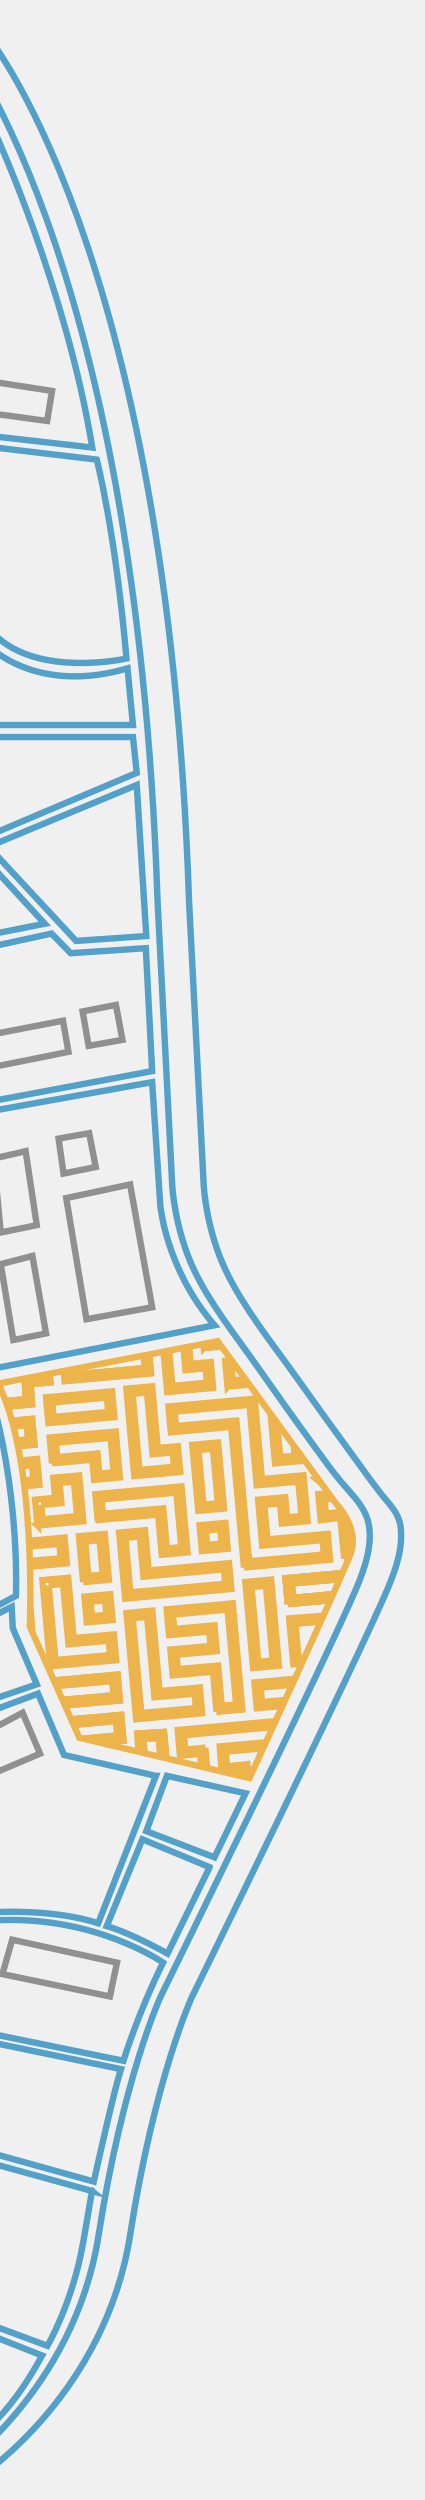
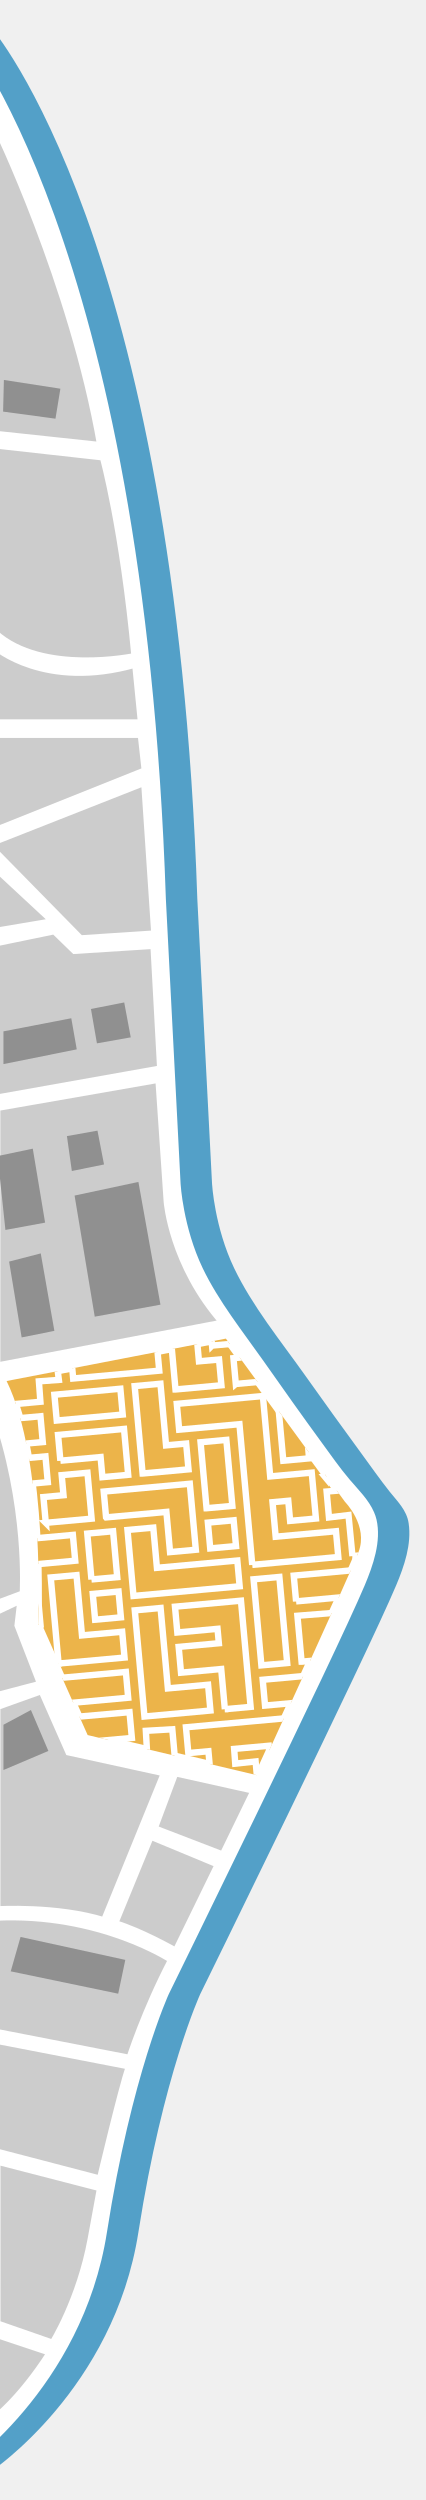
- <svg xmlns="http://www.w3.org/2000/svg" id="Layer_4" viewBox="0 0 198.45 1169.62">
-   <defs>
-     <style>.cls-1{stroke:#909090;}.cls-1,.cls-2,.cls-3{fill:none;}.cls-1,.cls-2,.cls-3,.cls-4{stroke-miterlimit:10;stroke-width:3px;}.cls-2{stroke:#53a0c8;}.cls-3,.cls-4{stroke:#ecb44a;}.cls-4{fill:#fff;}.cls-5{clip-path:url(#clippath);}</style>
-     <clipPath id="clippath">
-       <path class="cls-3" d="M-.81,647.32l102.62-19.85,55.79,76.46s11.01,11.2,6.29,23.39c-4.72,12.19-47.17,104.56-47.17,104.56l-79.6-18.87-23.19-52.09s3.54-76.26-14.74-113.6Z" />
-     </clipPath>
-   </defs>
-   <path class="cls-2" d="M-8.02,13.93s86.13,98.81,96.47,407.87l6.89,133.28s1.15,20.25,10.34,39.42c8.5,17.74,21.7,33.96,33.03,49.92,8.76,12.34,17.59,24.62,26.54,36.83,4.37,5.97,8.63,12.07,13.23,17.87,3.63,4.56,7.98,8.67,8.86,14.72,1.49,9.8-2.09,20.19-5.83,29.08-13.79,32.76-91.7,191.31-91.7,191.31,0,0-17.45,37.91-28.94,111.45s-68.89,111.91-68.89,111.91V13.93Z" />
-   <path class="cls-2" d="M-22.75,13.93S63.38,112.74,73.72,421.8l6.89,133.28s1.15,20.23,10.33,39.4c7.39,15.42,18.66,29.55,28.47,43.47,8.97,12.74,17.94,25.48,27.15,38.05,4.31,5.88,8.5,11.96,13.23,17.51,4.07,4.78,8.81,9.36,11.35,15.2.48,1.1.88,2.24,1.15,3.42,2.35,10.2-1.61,21.52-5.51,30.79-13.79,32.76-91.7,191.31-91.7,191.31,0,0-17.45,37.91-28.94,111.45s-68.89,111.91-68.89,111.91V13.93Z" />
-   <path class="cls-2" d="M-2.14,62.45s33.21,72.68,45.31,146.94l-46.45-5.29L-2.14,62.45Z" />
-   <path class="cls-2" d="M-2.29,209.39l47.56,5.64s8.67,33.26,13.9,93.05c0,0-40.74,9.2-61.46-10.91v-87.77Z" />
-   <path class="cls-2" d="M-2.29,304.63s21.9,19.89,61.95,8.05l2.54,26.5H-2.29v-34.55Z" />
-   <polygon class="cls-2" points="-2.29 344.84 62.21 344.84 63.97 361.57 -2.29 389.65 -2.29 344.84" />
-   <polygon class="cls-2" points="-2.29 394.82 63.97 367.25 68.44 437.91 35.58 440.2 -2.29 399.42 -2.29 394.82" />
-   <polygon class="cls-2" points="-2.29 436.76 20.94 432.16 -2.29 406.88 -2.29 436.76" />
-   <polygon class="cls-2" points="-2.29 442.5 24.1 436.76 33.08 445.95 68.21 443.6 71.18 501.1 -2.29 514.88 -2.29 442.5" />
-   <path class="cls-2" d="M-2.29,519.48l73.47-13.21,3.78,57.13s2.22,29.62,25.37,56.62l-102.62,20.11v-120.64Z" />
-   <polygon class="cls-2" points="114.86 839.01 78.1 830.84 68.44 856.69 100.33 868.96 114.86 839.01" />
-   <path class="cls-2" d="M72.93,830.84l-42.96-9.77-12.18-28.72-20.06,7.47v94.79s26.96-1.72,48.21,5.17l27-68.94Z" />
-   <path class="cls-2" d="M98.09,873.58l-19.72,40.41s-16.51-9.39-28.42-12.87l16.66-40.6,31.48,13.05Z" />
-   <path class="cls-2" d="M76.3,918.21s-31.82-22.26-78.58-19.78v53.43l60.02,12.29s6.8-22.34,18.56-45.94Z" />
-   <path class="cls-2" d="M56.57,968.04l-58.86-12.15v51.89l46.17,12.88s9.28-41.96,12.69-52.62Z" />
-   <path class="cls-2" d="M43.04,1025.05l-45.33-12.48v75.83l24.47,9.09s11.84-20.14,16.76-48.49,4.09-23.96,4.09-23.96Z" />
-   <path class="cls-2" d="M19.69,1102.04l-21.98-8.67v39.36s10.1-8.8,21.98-30.69Z" />
-   <polygon class="cls-1" points="10.56 801.29 18.73 820.44 -2.29 829.37 -2.29 808.18 10.56 801.29" />
-   <polygon class="cls-1" points="5.71 907.5 54.73 918.23 51.41 934.05 1.12 923.59 5.71 907.5" />
-   <polygon class="cls-1" points="30.99 560.52 40.44 617.2 71.18 611.59 60.86 554.14 30.99 560.52" />
-   <polygon class="cls-1" points="15.16 587.59 21.54 623.84 6.22 626.91 .35 591.42 15.16 587.59" />
-   <polygon class="cls-1" points="27.41 532.69 29.71 549.03 44.78 545.97 41.71 530.14 27.41 532.69" />
-   <polygon class="cls-1" points="-2.29 541.88 11.98 538.57 17.2 573.19 .35 576.61 -2.29 549.03 -2.29 541.88" />
-   <polygon class="cls-1" points="38.65 473.2 41.46 489.29 57.29 486.48 54.22 470.14 38.65 473.2" />
-   <polygon class="cls-1" points="29.46 477.54 32.01 492.1 -2.29 498.99 -2.29 483.67 29.46 477.54" />
-   <polygon class="cls-1" points="-2.08 178.82 24.35 182.91 22.05 196.95 -2.46 193.63 -2.08 178.82" />
-   <polygon class="cls-2" points="-2.29 794.65 17.2 788.01 5.97 761.71 5.46 751.76 -2.29 755.59 -2.29 794.65" />
-   <path class="cls-2" d="M-2.29,751.76l9.74-5.11s1.91-41.36-9.74-86.81v91.91Z" />
-   <g class="cls-5">
-     <path class="cls-4" d="M57.63,842.73l-2.05-21.51,9.29-1-.52-9.19,12.37-.73,1.69,18.76,8.75-.81,1.26,11.88-30.8,2.59ZM58.5,823.6l1.54,16.26,25.44-2.14-.69-6.55-8.79.81-1.7-18.84-7.12.42.51,9.05-9.18.99Z" />
-     <path class="cls-4" d="M24.59,798.41l-1.1-12.07,31.51-2.87,1.09,12.07-31.51,2.86ZM26.39,788.76l.61,6.75,26.19-2.38-.61-6.74-26.19,2.38Z" />
-     <path class="cls-4" d="M8.97,828.28l-5.31-58.41,12.5-1.74,4.87,59.05-12.06,1.1ZM6.55,772.17l4.84,53.21,6.76-.62-4.42-53.59-7.17,1Z" />
-     <path class="cls-4" d="M78.83,869.71l-2.33-21.7,12.79-2.16,1.85,22.34-12.31,1.52ZM79.43,850.22l1.78,16.5,7.07-.87-1.4-16.88-7.45,1.26Z" />
-     <path class="cls-4" d="M28.46,835.82l-2.72-30.8,30.96-2.73,1.1,12.06-18.84,1.72.49,6.58,9.17-.99,1.53,12.38-21.69,1.79ZM28.64,807.45l2.25,25.49,16.27-1.34-.86-7.01-9.3,1.01-.89-11.95,18.79-1.71-.61-6.75-25.65,2.26Z" />
-     <path class="cls-4" d="M92.76,706.85l-2.81-30.88,12.07-1.1,2.81,30.88-12.06,1.1ZM92.85,678.39l2.33,25.56,6.75-.62-2.32-25.56-6.75.61Z" />
-     <path class="cls-4" d="M114.14,733.36l-5.99-65.84-28.22,2.56-1.1-12.07,40.29-3.66,3.42,37.62,19.44-1.77,1.95,21.47-12.07,1.1-.86-9.41-7.37.67,1.47,16.15,28.22-2.57,1.1,12.07-40.28,3.67ZM110.57,664.61l5.99,65.84,34.96-3.18-.61-6.75-28.22,2.57-1.95-21.47,12.69-1.16.86,9.41,6.74-.61-1.47-16.15-19.44,1.77-3.42-37.63-34.97,3.18.61,6.75,28.22-2.57Z" />
-     <path class="cls-4" d="M62.83,690.6l-3.72-40.91,12.07-1.1,2.62,28.85,9.41-.85,1.1,12.06-21.47,1.95ZM62.01,652.11l3.24,35.59,16.15-1.47-.61-6.74-9.41.86-2.62-28.85-6.74.61Z" />
-     <path class="cls-4" d="M45.73,711.13l-1.1-12.07,40.29-3.66,2.81,30.88-12.06,1.1-1.71-18.81-28.22,2.57ZM47.53,701.48l.61,6.75,28.22-2.57,1.71,18.81,6.75-.62-2.32-25.56-34.97,3.18Z" />
-     <path class="cls-4" d="M58.56,747.9l-2.81-30.88,12.07-1.09,1.71,18.81,37.62-3.42,1.1,12.06-49.69,4.52ZM58.65,719.43l2.33,25.56,44.37-4.04-.61-6.75-37.63,3.43-1.71-18.82-6.75.61Z" />
-     <path class="cls-4" d="M38.89,740.2l-1.95-21.48,12.07-1.1,1.95,21.47-12.07,1.1ZM39.84,721.15l1.47,16.15,6.75-.61-1.47-16.15-6.74.61Z" />
-     <path class="cls-4" d="M118.42,780.39l-3.66-40.28,12.07-1.1,3.66,40.28-12.07,1.1ZM117.66,742.52l3.18,34.96,6.75-.61-3.18-34.96-6.75.61Z" />
-     <path class="cls-4" d="M101.32,800.91l-1.71-18.81-18.81,1.71-1.1-12.07,18.81-1.71-.62-6.74-18.81,1.71-1.1-12.07,30.88-2.81,4.52,49.69-12.07,1.1ZM102.03,779.2l1.71,18.81,6.75-.62-4.04-44.37-25.56,2.33.61,6.75,18.81-1.71,1.1,12.06-18.81,1.71.61,6.75,18.82-1.71Z" />
-     <path class="cls-4" d="M63.7,804.33l-4.52-49.69,12.07-1.1,3.42,37.63,18.81-1.71,1.1,12.06-30.88,2.81ZM62.08,757.06l4.04,44.37,25.56-2.33-.61-6.74-18.81,1.71-3.42-37.63-6.75.61Z" />
-     <path class="cls-4" d="M.41,734.22l-1.1-12.07,30.88-2.81,1.1,12.07-30.88,2.81ZM2.22,724.57l.61,6.75,25.56-2.32-.61-6.75-25.56,2.32Z" />
-     <path class="cls-4" d="M94.47,725.66l-1.1-12.07,12.07-1.1,1.1,12.07-12.07,1.1ZM96.28,716.01l.61,6.75,6.75-.61-.61-6.75-6.75.61Z" />
-     <path class="cls-4" d="M40.6,759.02l-1.1-12.07,12.07-1.1,1.1,12.07-12.07,1.1ZM42.41,749.37l.61,6.74,6.75-.61-.61-6.74-6.74.61Z" />
-     <path class="cls-4" d="M23.5,779.54l-3.67-40.29,12.06-1.09,2.57,28.21,18.81-1.71,1.1,12.07-30.88,2.81ZM22.74,741.67l3.18,34.97,25.56-2.32-.62-6.75-18.81,1.71-2.57-28.22-6.75.61Z" />
-     <path class="cls-4" d="M134.67,750.46l-1.1-12.07,40.29-3.67,1.1,12.07-40.29,3.66ZM136.47,740.81l.62,6.74,34.97-3.18-.61-6.75-34.97,3.18Z" />
-     <path class="cls-4" d="M24.59,798.41l-1.1-12.07,31.51-2.87,1.09,12.07-31.51,2.86ZM26.39,788.76l.61,6.75,26.19-2.38-.61-6.74-26.19,2.38Z" />
-     <path class="cls-4" d="M2.98,762.44l-.85-9.4-9.41.86-1.1-12.07,21.47-1.95,1.95,21.47-12.07,1.09ZM4.54,750.13l.86,9.4,6.75-.61-1.47-16.15-16.15,1.47.61,6.75,9.4-.85Z" />
-     <path class="cls-4" d="M161.04,729.26l-1.86-19.2-9.13,1.1-1.1-12.12,20.63-1.65,3.61,30.66-12.16,1.21ZM161.58,707.08l1.86,19.25,6.79-.67-2.99-25.41-15.38,1.23.61,6.69,9.11-1.1Z" />
-     <path class="cls-4" d="M106.44,648.7l-1.1-12.07,12.07-1.1,1.1,12.06-12.06,1.1ZM108.25,639.05l.61,6.75,6.75-.62-.61-6.74-6.75.61Z" />
-     <path class="cls-4" d="M-23.54,679.49l-1.1-12.07,39.66-3.61,1.09,12.07-39.66,3.61ZM-21.73,669.84l.61,6.75,34.34-3.12-.61-6.75-34.34,3.12Z" />
-     <path class="cls-4" d="M-9,630.75l-1.1-12.06,40.29-3.67,1.1,12.07-40.29,3.66ZM-7.2,621.1l.61,6.74,34.97-3.18-.61-6.75-34.97,3.18Z" />
-     <path class="cls-4" d="M-6.43,658.97l-1.96-21.49,30.55-2.43,1.48,11.73-9.34.69.71,9.55-21.45,1.95ZM-5.48,639.93l1.47,16.14,16.18-1.47-.72-9.6,9.19-.68-.81-6.4-25.32,2.02Z" />
-     <path class="cls-4" d="M37.75,626.81l-3.67-40.29,12.07-1.1,2.57,28.22,18.81-1.71,1.1,12.07-30.88,2.81ZM36.98,588.94l3.18,34.97,25.56-2.33-.62-6.75-18.81,1.71-2.57-28.22-6.75.61Z" />
-     <path class="cls-4" d="M30.33,646.14l-1.1-12.07,40.29-3.67,1.1,12.07-40.29,3.67ZM32.14,636.49l.61,6.75,34.97-3.18-.61-6.75-34.97,3.18Z" />
-     <path class="cls-4" d="M22.64,665.81l-1.1-12.07,30.88-2.81,1.1,12.07-30.88,2.81ZM24.45,656.16l.61,6.75,25.56-2.33-.61-6.75-25.56,2.33Z" />
-     <path class="cls-4" d="M24.35,684.62l-1.1-12.07,30.88-2.81,1.95,21.47-12.06,1.1-.86-9.41-18.81,1.71ZM26.16,674.97l.61,6.75,18.81-1.71.86,9.41,6.74-.62-1.47-16.15-25.56,2.33Z" />
-     <path class="cls-4" d="M-1.36,714.78l-2.75-30.25,21.47-1.95,1.1,12.07-9.4.85,1.65,18.19-12.07,1.1ZM-1.2,686.94l2.27,24.93,6.75-.61-1.65-18.19,9.4-.85-.61-6.75-16.15,1.47Z" />
-     <path class="cls-4" d="M17.51,713.69l-1.1-12.07,9.4-.85-.85-9.41,12.06-1.1,1.95,21.47-21.47,1.95ZM19.32,704.04l.61,6.75,16.15-1.47-1.47-16.15-6.74.62.85,9.41-9.4.85Z" />
-     <path class="cls-4" d="M134.67,750.46l-1.1-12.07,40.29-3.67,1.1,12.07-40.29,3.66ZM136.47,740.81l.62,6.74,34.97-3.18-.61-6.75-34.97,3.18Z" />
-     <path class="cls-4" d="M54.87,606.33l-2.33-21.7,12.79-2.16,1.85,22.34-12.31,1.52ZM55.46,586.85l1.77,16.5,7.07-.87-1.4-16.88-7.44,1.26Z" />
-     <path class="cls-4" d="M8.97,828.28l-5.31-58.41,12.5-1.74,4.87,59.05-12.06,1.1ZM6.55,772.17l4.84,53.21,6.76-.62-4.42-53.59-7.17,1Z" />
-     <path class="cls-4" d="M57.63,842.73l-2.05-21.51,9.29-1-.52-9.19,12.37-.73,1.69,18.76,8.75-.81,1.26,11.88-30.8,2.59ZM58.5,823.6l1.54,16.26,25.44-2.14-.69-6.55-8.79.81-1.7-18.84-7.12.42.51,9.05-9.18.99Z" />
-     <path class="cls-4" d="M177.34,699.06l-2.04-21.51,9.29-1-.52-9.19,12.37-.72,1.7,18.76,8.75-.8,1.26,11.88-30.8,2.58ZM178.2,679.93l1.55,16.25,25.44-2.13-.69-6.55-8.79.81-1.7-18.85-7.13.42.51,9.06-9.18,1Z" />
-     <path class="cls-4" d="M28.46,835.82l-2.72-30.8,30.96-2.73,1.1,12.06-18.84,1.72.49,6.58,9.17-.99,1.53,12.38-21.69,1.79ZM28.64,807.45l2.25,25.49,16.27-1.34-.86-7.01-9.3,1.01-.89-11.95,18.79-1.71-.61-6.75-25.65,2.26Z" />
-     <path class="cls-4" d="M144.29,654.74l-1.1-12.07,31.51-2.87,1.09,12.07-31.51,2.87ZM146.1,645.09l.61,6.75,26.19-2.38-.61-6.74-26.19,2.38Z" />
-     <path class="cls-4" d="M128.68,684.61l-5.31-58.41,12.5-1.74,4.87,59.05-12.06,1.1ZM126.25,628.5l4.84,53.21,6.76-.61-4.42-53.6-7.18,1Z" />
-     <path class="cls-4" d="M73.94,604.23l-2.01-22.1,12.07-1.1,2.01,22.1-12.07,1.1ZM74.83,584.55l1.53,16.78,6.75-.61-1.53-16.78-6.75.61Z" />
-     <path class="cls-4" d="M120.13,799.2l-1.1-12.07,39.66-3.61,1.1,12.07-39.66,3.61ZM121.94,789.55l.61,6.75,34.34-3.12-.61-6.75-34.34,3.12Z" />
-     <path class="cls-4" d="M134.67,750.46l-1.1-12.07,40.29-3.67,1.1,12.07-40.29,3.66ZM136.47,740.81l.62,6.74,34.97-3.18-.61-6.75-34.97,3.18Z" />
-     <path class="cls-4" d="M137.24,778.67l-1.95-21.49,30.55-2.43,1.48,11.73-9.33.69.71,9.55-21.45,1.95ZM138.19,759.64l1.47,16.14,16.18-1.47-.72-9.6,9.19-.68-.81-6.4-25.32,2.02Z" />
-     <path class="cls-4" d="M95.34,839.39l-1.71-18.81-9.41.85-1.1-12.06,49.69-4.52,2.81,30.91-11.92.88-1.85-18.62-16.18,1.47.51,6.89,9.53-1.02,1.1,12.09-21.47,1.95ZM96.05,817.68l1.71,18.81,16.15-1.47-.61-6.72-9.57,1.03-.91-12.26,21.44-1.95,1.86,18.66,6.61-.49-2.32-25.54-44.37,4.04.61,6.75,9.41-.86Z" />
-     <path class="cls-4" d="M174,765.85l-1.1-12.07,40.29-3.67,1.1,12.07-40.29,3.67ZM175.81,756.2l.62,6.75,34.97-3.18-.62-6.75-34.96,3.18Z" />
-     <path class="cls-4" d="M198.54,726.04l-2.33-21.7,12.79-2.16,1.85,22.34-12.31,1.52ZM199.13,706.55l1.78,16.5,7.07-.87-1.4-16.88-7.45,1.26Z" />
-     <path class="cls-4" d="M97.9,867.61l-2.01-22.1,12.07-1.1,2.01,22.1-12.07,1.1ZM98.8,847.93l1.53,16.78,6.75-.61-1.53-16.78-6.75.61Z" />
-     <path class="cls-4" d="M95.32,630.74l-2.81-30.88,12.07-1.1,1.71,18.82,9.41-.86,1.1,12.06-21.47,1.95ZM95.42,602.28l2.33,25.56,16.15-1.47-.61-6.75-9.41.86-1.71-18.81-6.74.61Z" />
-     <path class="cls-4" d="M148.17,692.15l-2.72-30.8,30.96-2.73,1.1,12.06-18.84,1.71.49,6.58,9.17-.99,1.53,12.37-21.7,1.79ZM148.35,663.78l2.25,25.49,16.27-1.34-.86-7.01-9.3,1.01-.88-11.95,18.79-1.71-.61-6.75-25.65,2.26Z" />
-     <path class="cls-4" d="M78.22,651.27l-3.66-40.29,12.07-1.1,2.57,28.22,9.41-.85,1.1,12.06-21.47,1.96ZM77.46,613.4l3.18,34.97,16.15-1.47-.61-6.75-9.41.86-2.57-28.22-6.75.61Z" />
-     <path class="cls-4" d="M-23.54,679.49l-1.1-12.07,39.66-3.61,1.09,12.07-39.66,3.61ZM-21.73,669.84l.61,6.75,34.34-3.12-.61-6.75-34.34,3.12Z" />
-     <path class="cls-4" d="M-6.43,658.97l-1.96-21.49,30.55-2.43,1.48,11.73-9.34.69.71,9.55-21.45,1.95ZM-5.48,639.93l1.47,16.14,16.18-1.47-.72-9.6,9.19-.68-.81-6.4-25.32,2.02Z" />
-     <path class="cls-4" d="M37.75,626.81l-3.67-40.29,12.07-1.1,2.57,28.22,18.81-1.71,1.1,12.07-30.88,2.81ZM36.98,588.94l3.18,34.97,25.56-2.33-.62-6.75-18.81,1.71-2.57-28.22-6.75.61Z" />
-     <path class="cls-4" d="M30.33,646.14l-1.1-12.07,40.29-3.67,1.1,12.07-40.29,3.67ZM32.14,636.49l.61,6.75,34.97-3.18-.61-6.75-34.97,3.18Z" />
-     <path class="cls-4" d="M54.87,606.33l-2.33-21.7,12.79-2.16,1.85,22.34-12.31,1.52ZM55.46,586.85l1.77,16.5,7.07-.87-1.4-16.88-7.44,1.26Z" />
-     <path class="cls-4" d="M73.94,604.23l-2.01-22.1,12.07-1.1,2.01,22.1-12.07,1.1ZM74.83,584.55l1.53,16.78,6.75-.61-1.53-16.78-6.75.61Z" />
-     <path class="cls-4" d="M181.41,746.52l-3.66-40.28,12.07-1.1,2.57,28.22,18.81-1.71,1.1,12.07-30.88,2.81ZM180.65,708.65l3.18,34.97,25.56-2.32-.62-6.75-18.81,1.71-2.57-28.22-6.75.61Z" />
+ <svg xmlns="http://www.w3.org/2000/svg" width="100%" height="100%" viewBox="0 0 199 1170" version="1.1" xml:space="preserve" style="fill-rule:evenodd;clip-rule:evenodd;stroke-miterlimit:10;">
+   <g transform="matrix(-1,0,0,1,203.45,-1)">
+     <path d="M207.57,13.93C207.57,13.93 121.44,112.74 111.1,421.8L104.21,555.08C104.21,555.08 103.06,575.33 93.87,594.5C85.37,612.24 72.17,628.46 60.84,644.42C52.08,656.76 43.25,669.04 34.3,681.25C29.93,687.22 25.67,693.32 21.07,699.12C17.44,703.68 13.09,707.79 12.21,713.84C10.72,723.64 14.3,734.03 18.04,742.92C31.83,775.68 109.74,934.23 109.74,934.23C109.74,934.23 127.19,972.14 138.68,1045.68C150.17,1119.22 207.57,1157.59 207.57,1157.59L207.57,13.93Z" style="fill:rgb(83,160,200);fill-rule:nonzero;" />
+     <path d="M222.29,13.93C222.29,13.93 136.16,112.74 125.82,421.8L118.93,555.08C118.93,555.08 117.78,575.31 108.6,594.48C101.21,609.9 89.94,624.03 80.13,637.95C71.16,650.69 62.19,663.43 52.98,676C48.67,681.88 44.48,687.96 39.75,693.51C35.68,698.29 30.94,702.87 28.4,708.71C27.92,709.81 27.52,710.95 27.25,712.13C24.9,722.33 28.86,733.65 32.76,742.92C46.55,775.68 124.46,934.23 124.46,934.23C124.46,934.23 141.91,972.14 153.4,1045.68C164.89,1119.22 222.29,1157.59 222.29,1157.59L222.29,13.93Z" style="fill:white;fill-rule:nonzero;" />
+     <g transform="matrix(1.086114,0,0,1.020416,-13.46652,-4.27501)">
+       <path d="M201.69,62.45C201.69,62.45 168.48,135.13 156.38,209.39L202.83,204.1L201.69,62.45Z" style="fill:rgb(204,204,204);fill-rule:nonzero;stroke:white;stroke-width:3px;" />
+     </g>
+     <g transform="matrix(1.065083,0,0,1,-9.135698,0)">
+       <path d="M201.83,209.39L154.27,215.03C154.27,215.03 145.6,248.29 140.37,308.08C140.37,308.08 181.11,317.28 201.83,297.17L201.83,209.39Z" style="fill:rgb(204,204,204);fill-rule:nonzero;stroke:white;stroke-width:3px;" />
+     </g>
+     <g transform="matrix(1.062016,0,0,1.028944,-8.517209,-9.817077)">
+       <path d="M201.83,304.63C201.83,304.63 179.93,324.52 139.88,312.68L137.34,339.18L201.84,339.18L201.84,304.63L201.83,304.63Z" style="fill:rgb(204,204,204);fill-rule:nonzero;stroke:white;stroke-width:3px;" />
+     </g>
+     <g transform="matrix(1.060377,0,0,1,-8.185962,0)">
+       <path d="M201.83,344.84L137.33,344.84L135.58,361.57L201.83,389.65L201.83,344.84Z" style="fill:rgb(204,204,204);fill-rule:nonzero;stroke:white;stroke-width:3px;" />
+     </g>
+     <g transform="matrix(1.056553,0,0,1,-7.41411,0)">
+       <path d="M201.83,394.82L135.58,367.25L131.1,437.91L163.96,440.2L201.83,399.42L201.83,394.82Z" style="fill:rgb(204,204,204);fill-rule:nonzero;stroke:white;stroke-width:3px;" />
+     </g>
+     <g transform="matrix(1.172265,0,0,1,-30.7683,0)">
+       <path d="M201.83,436.76L178.61,432.16L201.83,406.88L201.83,436.76Z" style="fill:rgb(204,204,204);fill-rule:nonzero;stroke:white;stroke-width:3px;" />
+     </g>
+     <g transform="matrix(1.054444,0,0,1,-6.988431,0)">
+       <path d="M201.83,442.5L175.45,436.76L166.47,445.95L131.33,443.6L128.36,501.1L201.83,514.88L201.83,442.5Z" style="fill:rgb(204,204,204);fill-rule:nonzero;stroke:white;stroke-width:3px;" />
+     </g>
+     <g transform="matrix(1.029234,0,0,1,-2.900312,0)">
+       <path d="M201.83,519.48L128.36,506.27L124.58,563.4C124.58,563.4 122.36,593.02 99.21,620.02L201.83,640.13L201.83,519.48Z" style="fill:rgb(204,204,204);fill-rule:nonzero;stroke:white;stroke-width:3px;" />
+     </g>
+     <path d="M84.68,839.01L121.45,830.84L131.1,856.69L99.21,868.96L84.68,839.01Z" style="fill:rgb(204,204,204);fill-rule:nonzero;stroke:white;stroke-width:3px;" />
+     <g transform="matrix(1.039888,0,0,1,-5.050259,0)">
+       <path d="M126.62,830.84L169.58,821.07L181.76,792.35L201.82,799.82L201.82,894.61C201.82,894.61 174.86,892.89 153.61,899.78L126.61,830.84L126.62,830.84Z" style="fill:rgb(204,204,204);fill-rule:nonzero;stroke:white;stroke-width:3px;" />
+     </g>
+     <path d="M101.46,873.58L121.18,913.99C121.18,913.99 137.69,904.6 149.6,901.12L132.94,860.52L101.46,873.57L101.46,873.58Z" style="fill:rgb(204,204,204);fill-rule:nonzero;stroke:white;stroke-width:3px;" />
+     <g transform="matrix(1.050904,0,0,1,-6.273861,0)">
+       <path d="M123.25,918.21C123.25,918.21 155.07,895.95 201.83,898.43L201.83,951.86L141.81,964.15C141.81,964.15 135.01,941.81 123.25,918.21Z" style="fill:rgb(204,204,204);fill-rule:nonzero;stroke:white;stroke-width:3px;" />
+     </g>
+     <g transform="matrix(1.067958,0,0,1,-9.716616,0)">
+       <path d="M142.98,968.04L201.84,955.89L201.84,1007.78L155.67,1020.66C155.67,1020.66 146.39,978.7 142.98,968.04Z" style="fill:rgb(204,204,204);fill-rule:nonzero;stroke:white;stroke-width:3px;" />
+     </g>
+     <g transform="matrix(1.066119,0,0,1,-10.34477,0)">
+       <path d="M156.5,1025.05L201.83,1012.57L201.83,1088.4L177.36,1097.49C177.36,1097.49 165.52,1077.35 160.6,1049C155.68,1020.65 156.51,1025.04 156.51,1025.04L156.5,1025.05Z" style="fill:rgb(204,204,204);fill-rule:nonzero;stroke:white;stroke-width:3px;" />
+     </g>
+     <g transform="matrix(1.181984,0,0,1,-32.72975,0)">
+       <path d="M179.85,1102.04L201.83,1093.37L201.83,1132.73C201.83,1132.73 191.73,1123.93 179.85,1102.04Z" style="fill:rgb(204,204,204);fill-rule:nonzero;stroke:white;stroke-width:3px;" />
+     </g>
+     <path d="M188.98,801.29L180.81,820.44L201.83,829.37L201.83,808.18L188.98,801.29Z" style="fill:rgb(144,144,144);fill-rule:nonzero;" />
+     <path d="M193.83,907.5L144.81,918.23L148.13,934.05L198.43,923.59L193.83,907.5Z" style="fill:rgb(144,144,144);fill-rule:nonzero;" />
+     <path d="M168.55,560.52L159.11,617.2L128.36,611.59L138.68,554.14L168.55,560.52Z" style="fill:rgb(144,144,144);fill-rule:nonzero;" />
+     <path d="M184.38,587.59L178,623.84L193.32,626.91L199.19,591.42L184.38,587.59Z" style="fill:rgb(144,144,144);fill-rule:nonzero;" />
+     <path d="M172.13,532.69L169.83,549.03L154.77,545.97L157.83,530.14L172.13,532.69Z" style="fill:rgb(144,144,144);fill-rule:nonzero;" />
+     <g transform="matrix(1.102617,0,0,1,-18.71113,0)">
+       <path d="M201.83,541.88L187.57,538.57L182.34,573.19L199.19,576.61L201.83,549.03L201.83,541.88Z" style="fill:rgb(144,144,144);fill-rule:nonzero;" />
+     </g>
+     <path d="M160.89,473.2L158.09,489.29L142.26,486.48L145.32,470.14L160.89,473.2Z" style="fill:rgb(144,144,144);fill-rule:nonzero;" />
+     <path d="M170.09,477.54L167.53,492.1L201.83,498.99L201.83,483.67L170.09,477.54Z" style="fill:rgb(144,144,144);fill-rule:nonzero;" />
+     <path d="M201.63,178.82L175.19,182.91L177.49,196.95L202,193.63L201.63,178.82Z" style="fill:rgb(144,144,144);fill-rule:nonzero;" />
+     <g transform="matrix(1.205233,0,0,1,-37.42227,0)">
+       <path d="M201.83,794.65L183.999,789.01L192.75,761.71L191.601,749.76L201.83,755.59L201.83,794.65Z" style="fill:rgb(204,204,204);fill-rule:nonzero;stroke:white;stroke-width:3px;" />
+     </g>
+     <g transform="matrix(1.405825,0,0,1,-77.9077,0)">
+       <path d="M201.83,751.76L192.09,746.65C192.09,746.65 190.18,705.29 201.83,659.84L201.83,751.76Z" style="fill:rgb(204,204,204);fill-rule:nonzero;stroke:white;stroke-width:3px;" />
+     </g>
+     <path d="M200.36,647.32L97.74,627.47L41.95,703.93C41.95,703.93 30.94,715.13 35.66,727.32C40.38,739.51 82.83,831.88 82.83,831.88L162.43,813.01L185.62,760.92C185.62,760.92 182.08,684.66 200.36,647.32Z" style="fill:rgb(236,180,74);fill-rule:nonzero;stroke:white;stroke-width:3px;" />
+     <g>
+       <clipPath id="_clip1">
+         <path d="M200.36,647.32L97.74,627.47L41.95,703.93C41.95,703.93 30.94,715.13 35.66,727.32C40.38,739.51 82.83,831.88 82.83,831.88L162.43,813.01L185.62,760.92C185.62,760.92 182.08,684.66 200.36,647.32Z" />
+       </clipPath>
+       <g clip-path="url(#_clip1)">
+         <path d="M141.91,842.73l2.05-21.51-9.29-1,.52-9.19-12.37-.73-1.69,18.76-8.75-.81-1.26,11.88,30.8,2.59Z" style="fill:rgb(236,180,74);fill-rule:nonzero;stroke:white;stroke-width:3px;" />
+         <path d="M174.96,798.41l1.1-12.07-31.51-2.87-1.09,12.07,31.51,2.86Z" style="fill:rgb(236,180,74);fill-rule:nonzero;stroke:white;stroke-width:3px;" />
+         <path d="M190.57,828.28l5.31-58.41-12.5-1.74-4.87,59.05,12.06,1.1Z" style="fill:rgb(236,180,74);fill-rule:nonzero;stroke:white;stroke-width:3px;" />
+         <path d="M120.71,869.71l2.33-21.7-12.79-2.16-1.85,22.34,12.31,1.52Z" style="fill:rgb(236,180,74);fill-rule:nonzero;stroke:white;stroke-width:3px;" />
+         <path d="M171.08,835.82l2.72-30.8-30.96-2.73-1.1,12.06,18.84,1.72-.49,6.58-9.17-.99-1.53,12.38,21.69,1.79Z" style="fill:rgb(236,180,74);fill-rule:nonzero;stroke:white;stroke-width:3px;" />
+         <path d="M106.78,706.85l2.81-30.88-12.07-1.1-2.81,30.88,12.06,1.1Z" style="fill:rgb(236,180,74);fill-rule:nonzero;stroke:white;stroke-width:3px;" />
+         <path d="M85.4,733.36l5.99-65.84,28.22,2.56,1.1-12.07-40.29-3.66-3.42,37.62-19.44-1.77-1.95,21.47,12.07,1.1.86-9.41,7.37.67-1.47,16.15-28.22-2.57-1.1,12.07,40.28,3.67Z" style="fill:rgb(236,180,74);fill-rule:nonzero;stroke:white;stroke-width:3px;" />
+         <path d="M136.71,690.6l3.72-40.91-12.07-1.1-2.62,28.85-9.41-.85-1.1,12.06,21.47,1.95Z" style="fill:rgb(236,180,74);fill-rule:nonzero;stroke:white;stroke-width:3px;" />
+         <path d="M153.81,711.13l1.1-12.07-40.29-3.66-2.81,30.88,12.06,1.1,1.71-18.81,28.22,2.57Z" style="fill:rgb(236,180,74);fill-rule:nonzero;stroke:white;stroke-width:3px;" />
+         <path d="M140.98,747.9l2.81-30.88-12.07-1.09-1.71,18.81-37.62-3.42-1.1,12.06,49.69,4.52Z" style="fill:rgb(236,180,74);fill-rule:nonzero;stroke:white;stroke-width:3px;" />
+         <path d="M160.65,740.2l1.95-21.48-12.07-1.1-1.95,21.47,12.07,1.1Z" style="fill:rgb(236,180,74);fill-rule:nonzero;stroke:white;stroke-width:3px;" />
+         <path d="M81.12,780.39l3.66-40.28-12.07-1.1-3.66,40.28,12.07,1.1Z" style="fill:rgb(236,180,74);fill-rule:nonzero;stroke:white;stroke-width:3px;" />
+         <path d="M98.22,800.91l1.71-18.81,18.81,1.71,1.1-12.07-18.81-1.71.62-6.74,18.81,1.71,1.1-12.07-30.88-2.81-4.52,49.69,12.07,1.1Z" style="fill:rgb(236,180,74);fill-rule:nonzero;stroke:white;stroke-width:3px;" />
+         <path d="M135.85,804.33l4.52-49.69-12.07-1.1-3.42,37.63-18.81-1.71-1.1,12.06,30.88,2.81Z" style="fill:rgb(236,180,74);fill-rule:nonzero;stroke:white;stroke-width:3px;" />
+         <path d="M199.13,734.22l1.1-12.07-30.88-2.81-1.1,12.07,30.88,2.81Z" style="fill:rgb(236,180,74);fill-rule:nonzero;stroke:white;stroke-width:3px;" />
+         <path d="M105.07,725.66l1.1-12.07-12.07-1.1-1.1,12.07,12.07,1.1Z" style="fill:rgb(236,180,74);fill-rule:nonzero;stroke:white;stroke-width:3px;" />
+         <path d="M158.94,759.02l1.1-12.07-12.07-1.1-1.1,12.07,12.07,1.1Z" style="fill:rgb(236,180,74);fill-rule:nonzero;stroke:white;stroke-width:3px;" />
+         <path d="M176.04,779.54l3.67-40.29-12.06-1.09-2.57,28.21-18.81-1.71-1.1,12.07,30.88,2.81Z" style="fill:rgb(236,180,74);fill-rule:nonzero;stroke:white;stroke-width:3px;" />
+         <path d="M64.88,750.46l1.1-12.07-40.29-3.67-1.1,12.07,40.29,3.66Z" style="fill:rgb(236,180,74);fill-rule:nonzero;stroke:white;stroke-width:3px;" />
+         <path d="M196.56,762.44l.85-9.4,9.41.86,1.1-12.07-21.47-1.95-1.95,21.47,12.07,1.09Z" style="fill:rgb(236,180,74);fill-rule:nonzero;stroke:white;stroke-width:3px;" />
+         <path d="M38.5,729.26l1.86-19.2,9.13,1.1,1.1-12.12-20.63-1.65-3.61,30.66,12.16,1.21Z" style="fill:rgb(236,180,74);fill-rule:nonzero;stroke:white;stroke-width:3px;" />
+         <path d="M93.1,648.7l1.1-12.07-12.07-1.1-1.1,12.06,12.06,1.1Z" style="fill:rgb(236,180,74);fill-rule:nonzero;stroke:white;stroke-width:3px;" />
+         <path d="M223.08,679.49l1.1-12.07-39.66-3.61-1.09,12.07,39.66,3.61Z" style="fill:rgb(236,180,74);fill-rule:nonzero;stroke:white;stroke-width:3px;" />
+         <path d="M208.55,630.75l1.1-12.06-40.29-3.67-1.1,12.07,40.29,3.66Z" style="fill:rgb(236,180,74);fill-rule:nonzero;stroke:white;stroke-width:3px;" />
+         <path d="M205.98,658.97l1.96-21.49-30.55-2.43-1.48,11.73,9.34.69-.71,9.55,21.45,1.95Z" style="fill:rgb(236,180,74);fill-rule:nonzero;stroke:white;stroke-width:3px;" />
+         <path d="M161.8,626.81l3.67-40.29-12.07-1.1-2.57,28.22-18.81-1.71-1.1,12.07,30.88,2.81Z" style="fill:rgb(236,180,74);fill-rule:nonzero;stroke:white;stroke-width:3px;" />
+         <path d="M169.21,646.14l1.1-12.07-40.29-3.67-1.1,12.07,40.29,3.67Z" style="fill:rgb(236,180,74);fill-rule:nonzero;stroke:white;stroke-width:3px;" />
+         <path d="M176.9,665.81l1.1-12.07-30.88-2.81-1.1,12.07,30.88,2.81Z" style="fill:rgb(236,180,74);fill-rule:nonzero;stroke:white;stroke-width:3px;" />
+         <path d="M175.19,684.62l1.1-12.07-30.88-2.81-1.95,21.47,12.06,1.1.86-9.41,18.81,1.71Z" style="fill:rgb(236,180,74);fill-rule:nonzero;stroke:white;stroke-width:3px;" />
+         <path d="M200.9,714.78l2.75-30.25-21.47-1.95-1.1,12.07,9.4.85-1.65,18.19,12.07,1.1Z" style="fill:rgb(236,180,74);fill-rule:nonzero;stroke:white;stroke-width:3px;" />
+         <path d="M182.03,713.69l1.1-12.07-9.4-.85.85-9.41-12.06-1.1-1.95,21.47,21.47,1.95Z" style="fill:rgb(236,180,74);fill-rule:nonzero;stroke:white;stroke-width:3px;" />
+         <path d="M144.67,606.33l2.33-21.7-12.79-2.16-1.85,22.34,12.31,1.52Z" style="fill:rgb(236,180,74);fill-rule:nonzero;stroke:white;stroke-width:3px;" />
+         <path d="M22.2,699.06l2.04-21.51-9.29-1,.52-9.19-12.37-.72-1.7,18.76-8.75-.8-1.26,11.88,30.8,2.58Z" style="fill:rgb(236,180,74);fill-rule:nonzero;stroke:white;stroke-width:3px;" />
+         <path d="M55.25,654.74l1.1-12.07-31.51-2.87-1.09,12.07,31.51,2.87Z" style="fill:rgb(236,180,74);fill-rule:nonzero;stroke:white;stroke-width:3px;" />
+         <path d="M70.87,684.61l5.31-58.41-12.5-1.74-4.87,59.05,12.06,1.1Z" style="fill:rgb(236,180,74);fill-rule:nonzero;stroke:white;stroke-width:3px;" />
+         <path d="M125.6,604.23l2.01-22.1-12.07-1.1-2.01,22.1,12.07,1.1Z" style="fill:rgb(236,180,74);fill-rule:nonzero;stroke:white;stroke-width:3px;" />
+         <path d="M79.41,799.2l1.1-12.07-39.66-3.61-1.1,12.07,39.66,3.61Z" style="fill:rgb(236,180,74);fill-rule:nonzero;stroke:white;stroke-width:3px;" />
+         <path d="M62.31,778.67l1.95-21.49-30.55-2.43-1.48,11.73,9.33.69-.71,9.55,21.45,1.95Z" style="fill:rgb(236,180,74);fill-rule:nonzero;stroke:white;stroke-width:3px;" />
+         <path d="M104.2,839.39l1.71-18.81,9.41.85,1.1-12.06-49.69-4.52-2.81,30.91,11.92.88,1.85-18.62,16.18,1.47-.51,6.89-9.53-1.02-1.1,12.09,21.47,1.95Z" style="fill:rgb(236,180,74);fill-rule:nonzero;stroke:white;stroke-width:3px;" />
+         <path d="M25.54,765.85l1.1-12.07-40.29-3.67-1.1,12.07,40.29,3.67Z" style="fill:rgb(236,180,74);fill-rule:nonzero;stroke:white;stroke-width:3px;" />
+         <path d="M1,726.04l2.33-21.7-12.79-2.16-1.85,22.34,12.31,1.52Z" style="fill:rgb(236,180,74);fill-rule:nonzero;stroke:white;stroke-width:3px;" />
+         <path d="M101.64,867.61l2.01-22.1-12.07-1.1-2.01,22.1,12.07,1.1Z" style="fill:rgb(236,180,74);fill-rule:nonzero;stroke:white;stroke-width:3px;" />
+         <path d="M104.22,630.74l2.81-30.88-12.07-1.1-1.71,18.82-9.41-.86-1.1,12.06,21.47,1.95Z" style="fill:rgb(236,180,74);fill-rule:nonzero;stroke:white;stroke-width:3px;" />
+         <path d="M51.37,692.15l2.72-30.8-30.96-2.73-1.1,12.06,18.84,1.71-.49,6.58-9.17-.99-1.53,12.37,21.7,1.79Z" style="fill:rgb(236,180,74);fill-rule:nonzero;stroke:white;stroke-width:3px;" />
+         <path d="M121.32,651.27l3.66-40.29-12.07-1.1-2.57,28.22-9.41-.85-1.1,12.06,21.47,1.96Z" style="fill:rgb(236,180,74);fill-rule:nonzero;stroke:white;stroke-width:3px;" />
+         <path d="M18.13,746.52l3.66-40.28-12.07-1.1-2.57,28.22-18.81-1.71-1.1,12.07,30.88,2.81Z" style="fill:rgb(236,180,74);fill-rule:nonzero;stroke:white;stroke-width:3px;" />
+       </g>
+     </g>
  </g>
-   <path class="cls-3" d="M-.81,647.32l102.62-19.85,55.79,76.46s11.01,11.2,6.29,23.39c-4.72,12.19-47.17,104.56-47.17,104.56l-79.6-18.87-23.19-52.09s3.54-76.26-14.74-113.6Z" />
</svg>
